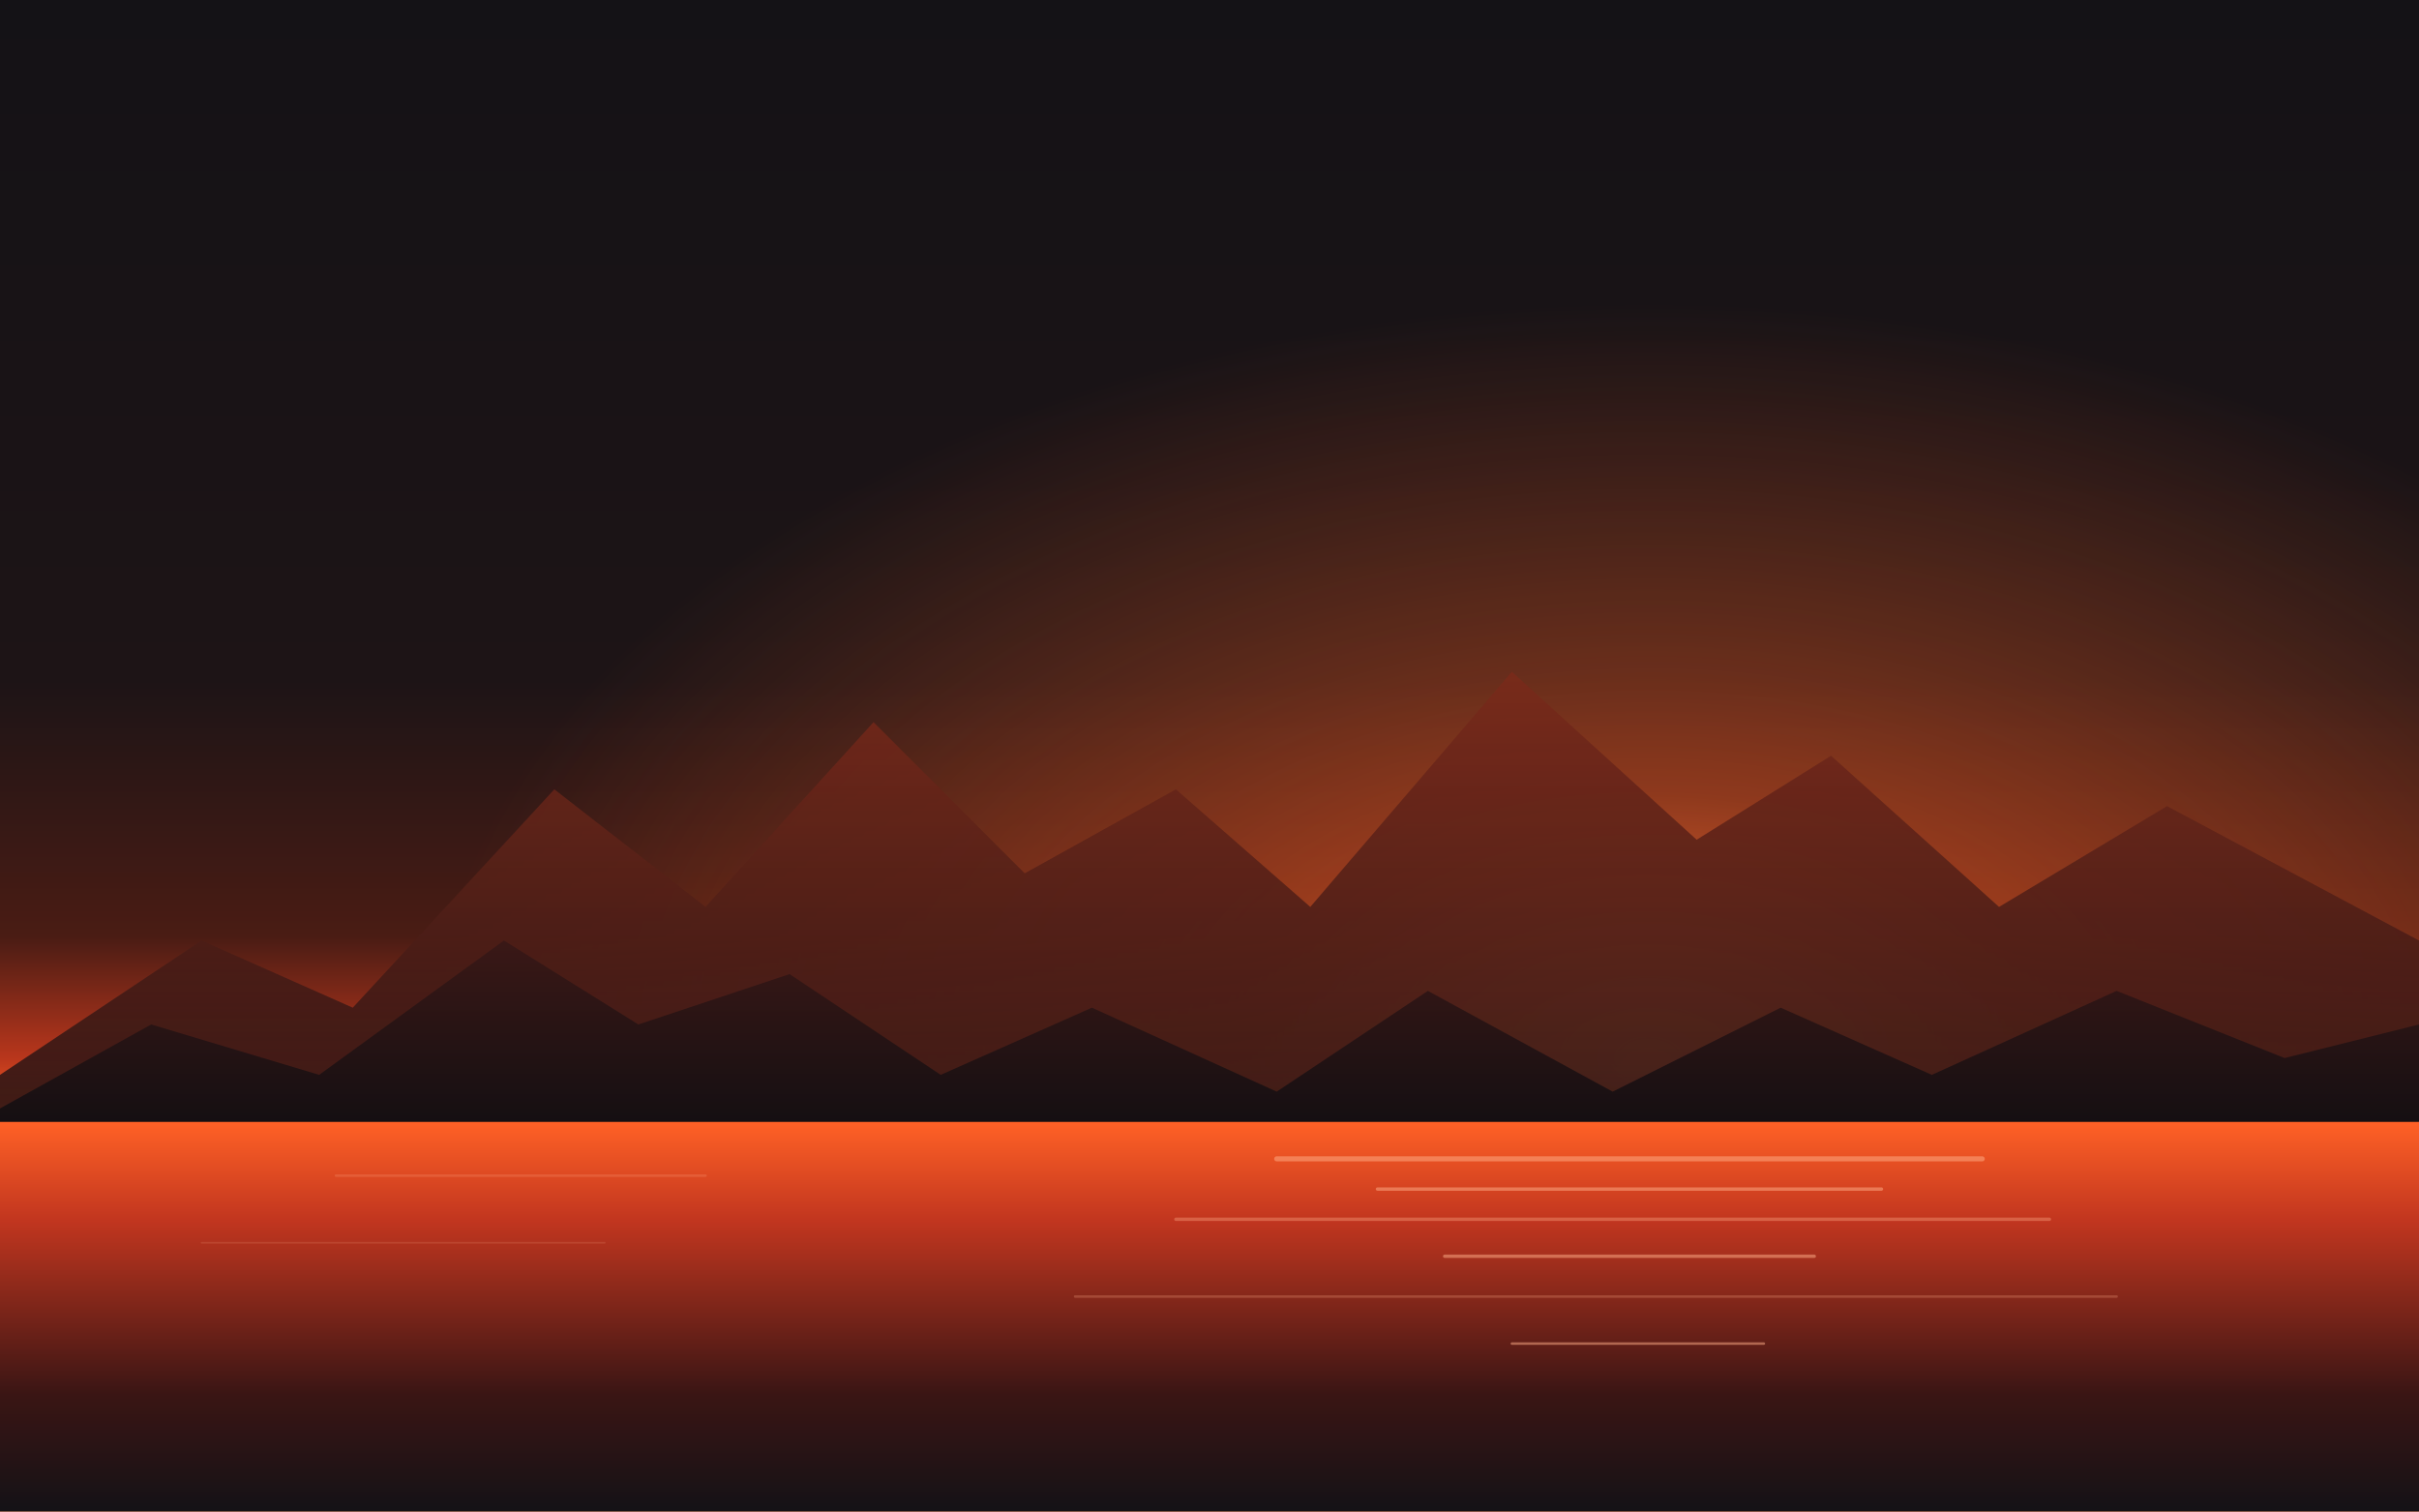
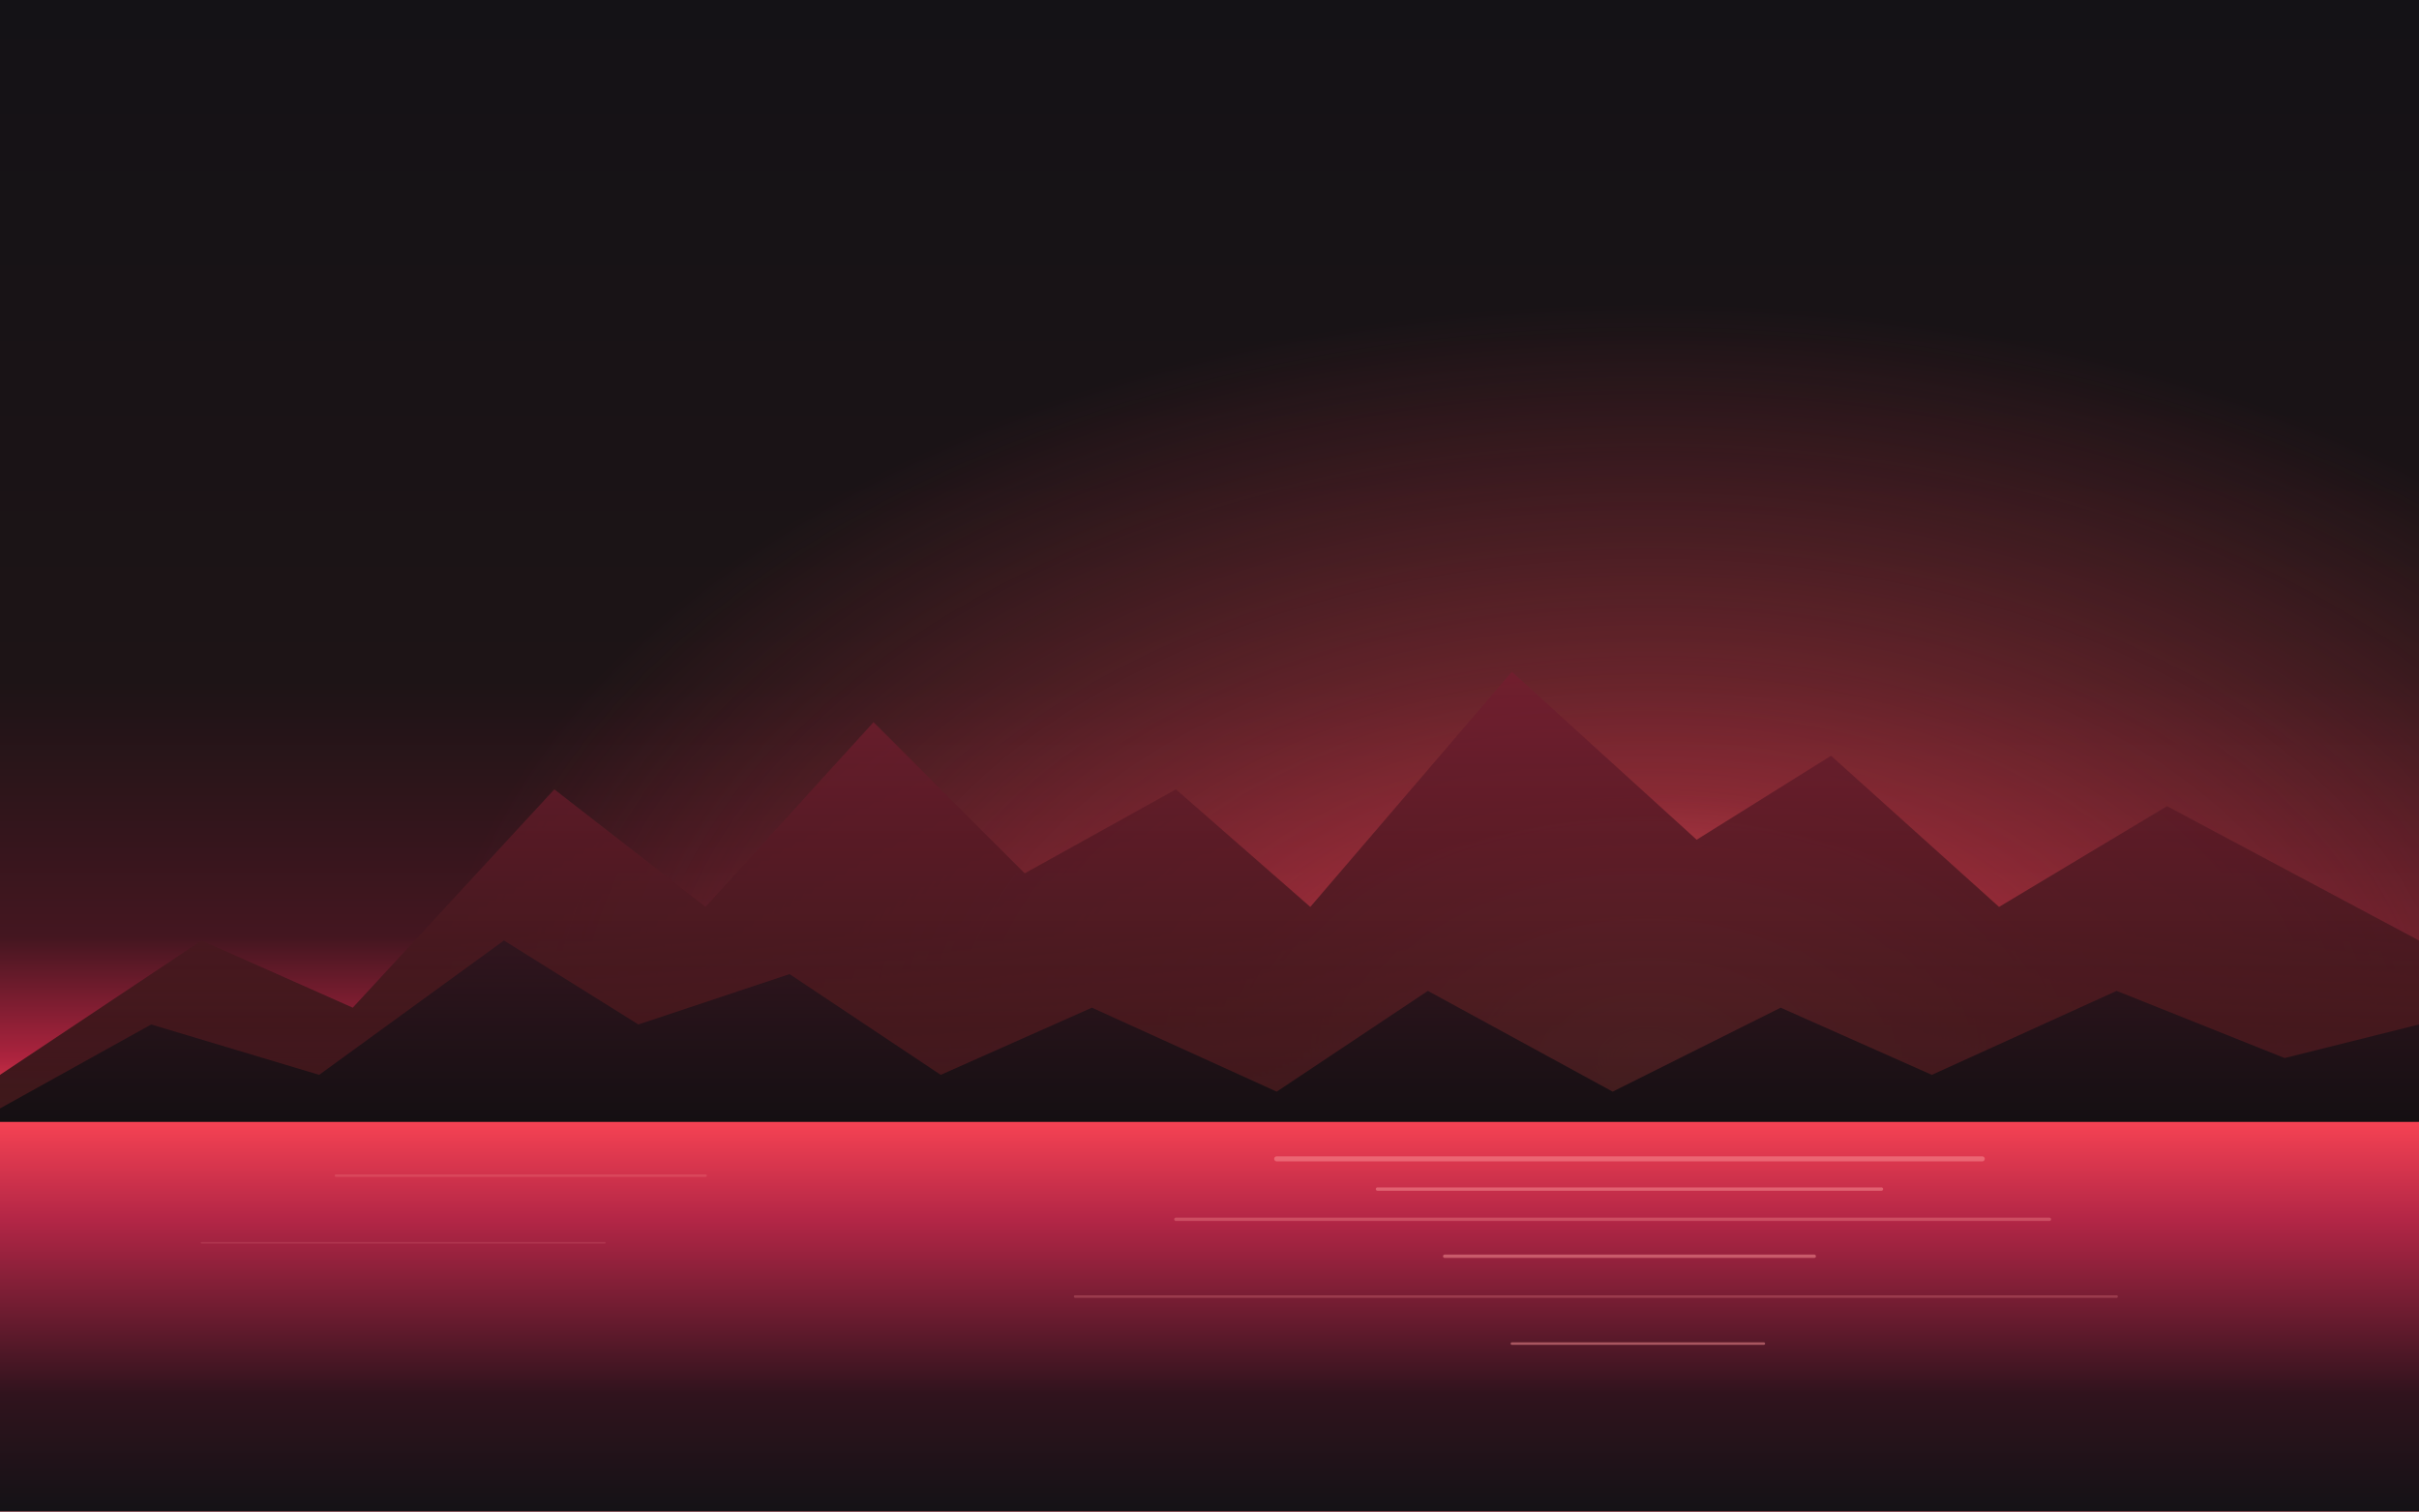
<svg xmlns="http://www.w3.org/2000/svg" viewBox="0 0 1440 900" preserveAspectRatio="xMidYMid slice">
  <defs>
    <linearGradient id="sky" x1="0" y1="0" x2="0" y2="1">
      <stop offset="0" stop-color="#141216" />
      <stop offset=".45" stop-color="#1d1416" />
-       <stop offset=".62" stop-color="#4a1c14" />
-       <stop offset=".7" stop-color="#b8361c" />
-       <stop offset=".74" stop-color="#ff6126" />
+       <stop offset=".62" stop-color="#441620" />
+       <stop offset=".7" stop-color="#ac233e" />
+       <stop offset=".74" stop-color="#f54253" />
    </linearGradient>
    <radialGradient id="sun" cx="0.68" cy="0.7" r="0.5">
-       <stop offset="0" stop-color="#ff8a4c" stop-opacity=".95" />
-       <stop offset=".35" stop-color="#ff6126" stop-opacity=".45" />
-       <stop offset="1" stop-color="#ff6126" stop-opacity="0" />
+       <stop offset="0" stop-color="#f76d70" stop-opacity=".95" />
+       <stop offset=".35" stop-color="#f54253" stop-opacity=".45" />
+       <stop offset="1" stop-color="#f54253" stop-opacity="0" />
    </radialGradient>
    <linearGradient id="m1" x1="0" y1="0" x2="0" y2="1">
-       <stop offset="0" stop-color="#7a2a1a" />
+       <stop offset="0" stop-color="#721e2f" />
      <stop offset="1" stop-color="#2a1414" />
    </linearGradient>
    <linearGradient id="m2" x1="0" y1="0" x2="0" y2="1">
-       <stop offset="0" stop-color="#3a1816" />
+       <stop offset="0" stop-color="#31151e" />
      <stop offset="1" stop-color="#140f12" />
    </linearGradient>
    <linearGradient id="lake" x1="0" y1="0" x2="0" y2="1">
-       <stop offset="0" stop-color="#ff6126" />
-       <stop offset=".25" stop-color="#c2361f" />
-       <stop offset=".7" stop-color="#3a1514" />
+       <stop offset="0" stop-color="#f54253" />
+       <stop offset=".25" stop-color="#b32646" />
+       <stop offset=".7" stop-color="#30131d" />
      <stop offset="1" stop-color="#141216" />
    </linearGradient>
  </defs>
  <rect width="1440" height="900" fill="url(#sky)" />
  <rect width="1440" height="900" fill="url(#sun)" />
  <path d="M0 640 L120 560 L210 600 L330 470 L420 540 L520 430 L610 520 L700 470 L780 540 L900 400 L1010 500 L1090 450 L1190 540 L1290 480 L1440 560 L1440 670 L0 670 Z" fill="url(#m1)" opacity=".9" />
  <path d="M0 660 L90 610 L190 640 L300 560 L380 610 L470 580 L560 640 L650 600 L760 650 L850 590 L960 650 L1060 600 L1150 640 L1260 590 L1360 630 L1440 610 L1440 670 L0 670 Z" fill="url(#m2)" />
  <rect y="668" width="1440" height="232" fill="url(#lake)" />
-   <g stroke="#ffb08a" stroke-linecap="round" opacity=".5">
+   <g stroke="#f99397" stroke-linecap="round" opacity=".5">
    <path d="M760 690 H1180" stroke-width="3" />
    <path d="M820 708 H1120" stroke-width="2" />
    <path d="M700 726 H1220" stroke-width="2" opacity=".7" />
    <path d="M860 748 H1080" stroke-width="2" />
    <path d="M640 772 H1260" stroke-width="1.5" opacity=".5" />
    <path d="M900 800 H1050" stroke-width="1.5" />
    <path d="M200 700 H420" stroke-width="1.5" opacity=".4" />
    <path d="M120 740 H360" stroke-width="1" opacity=".3" />
  </g>
</svg>
